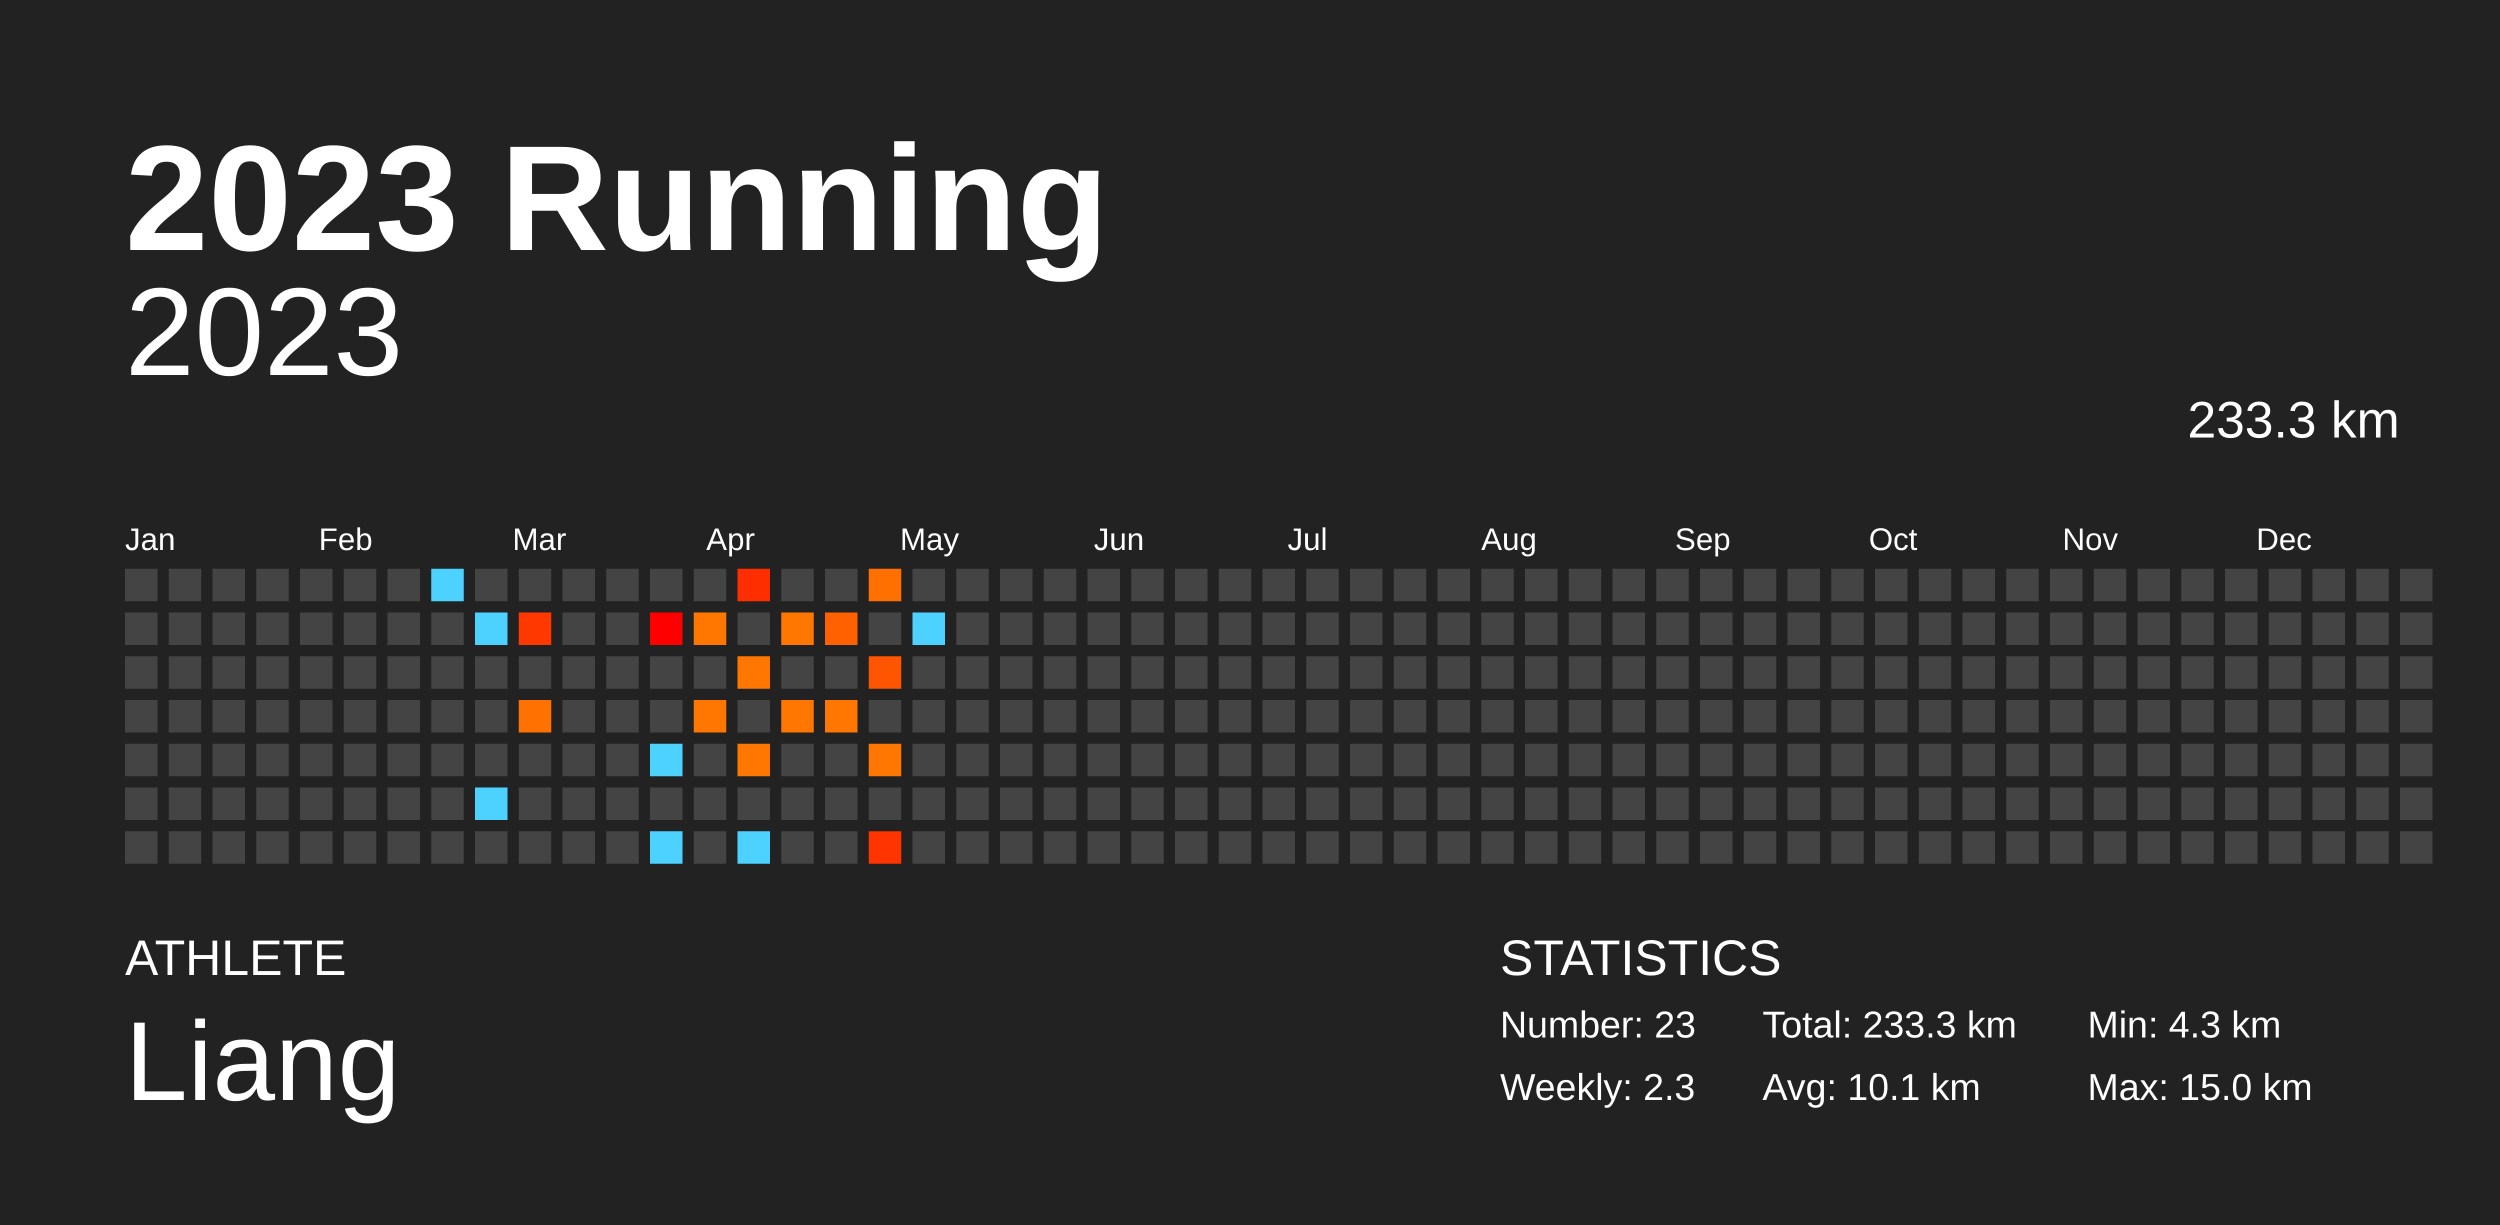
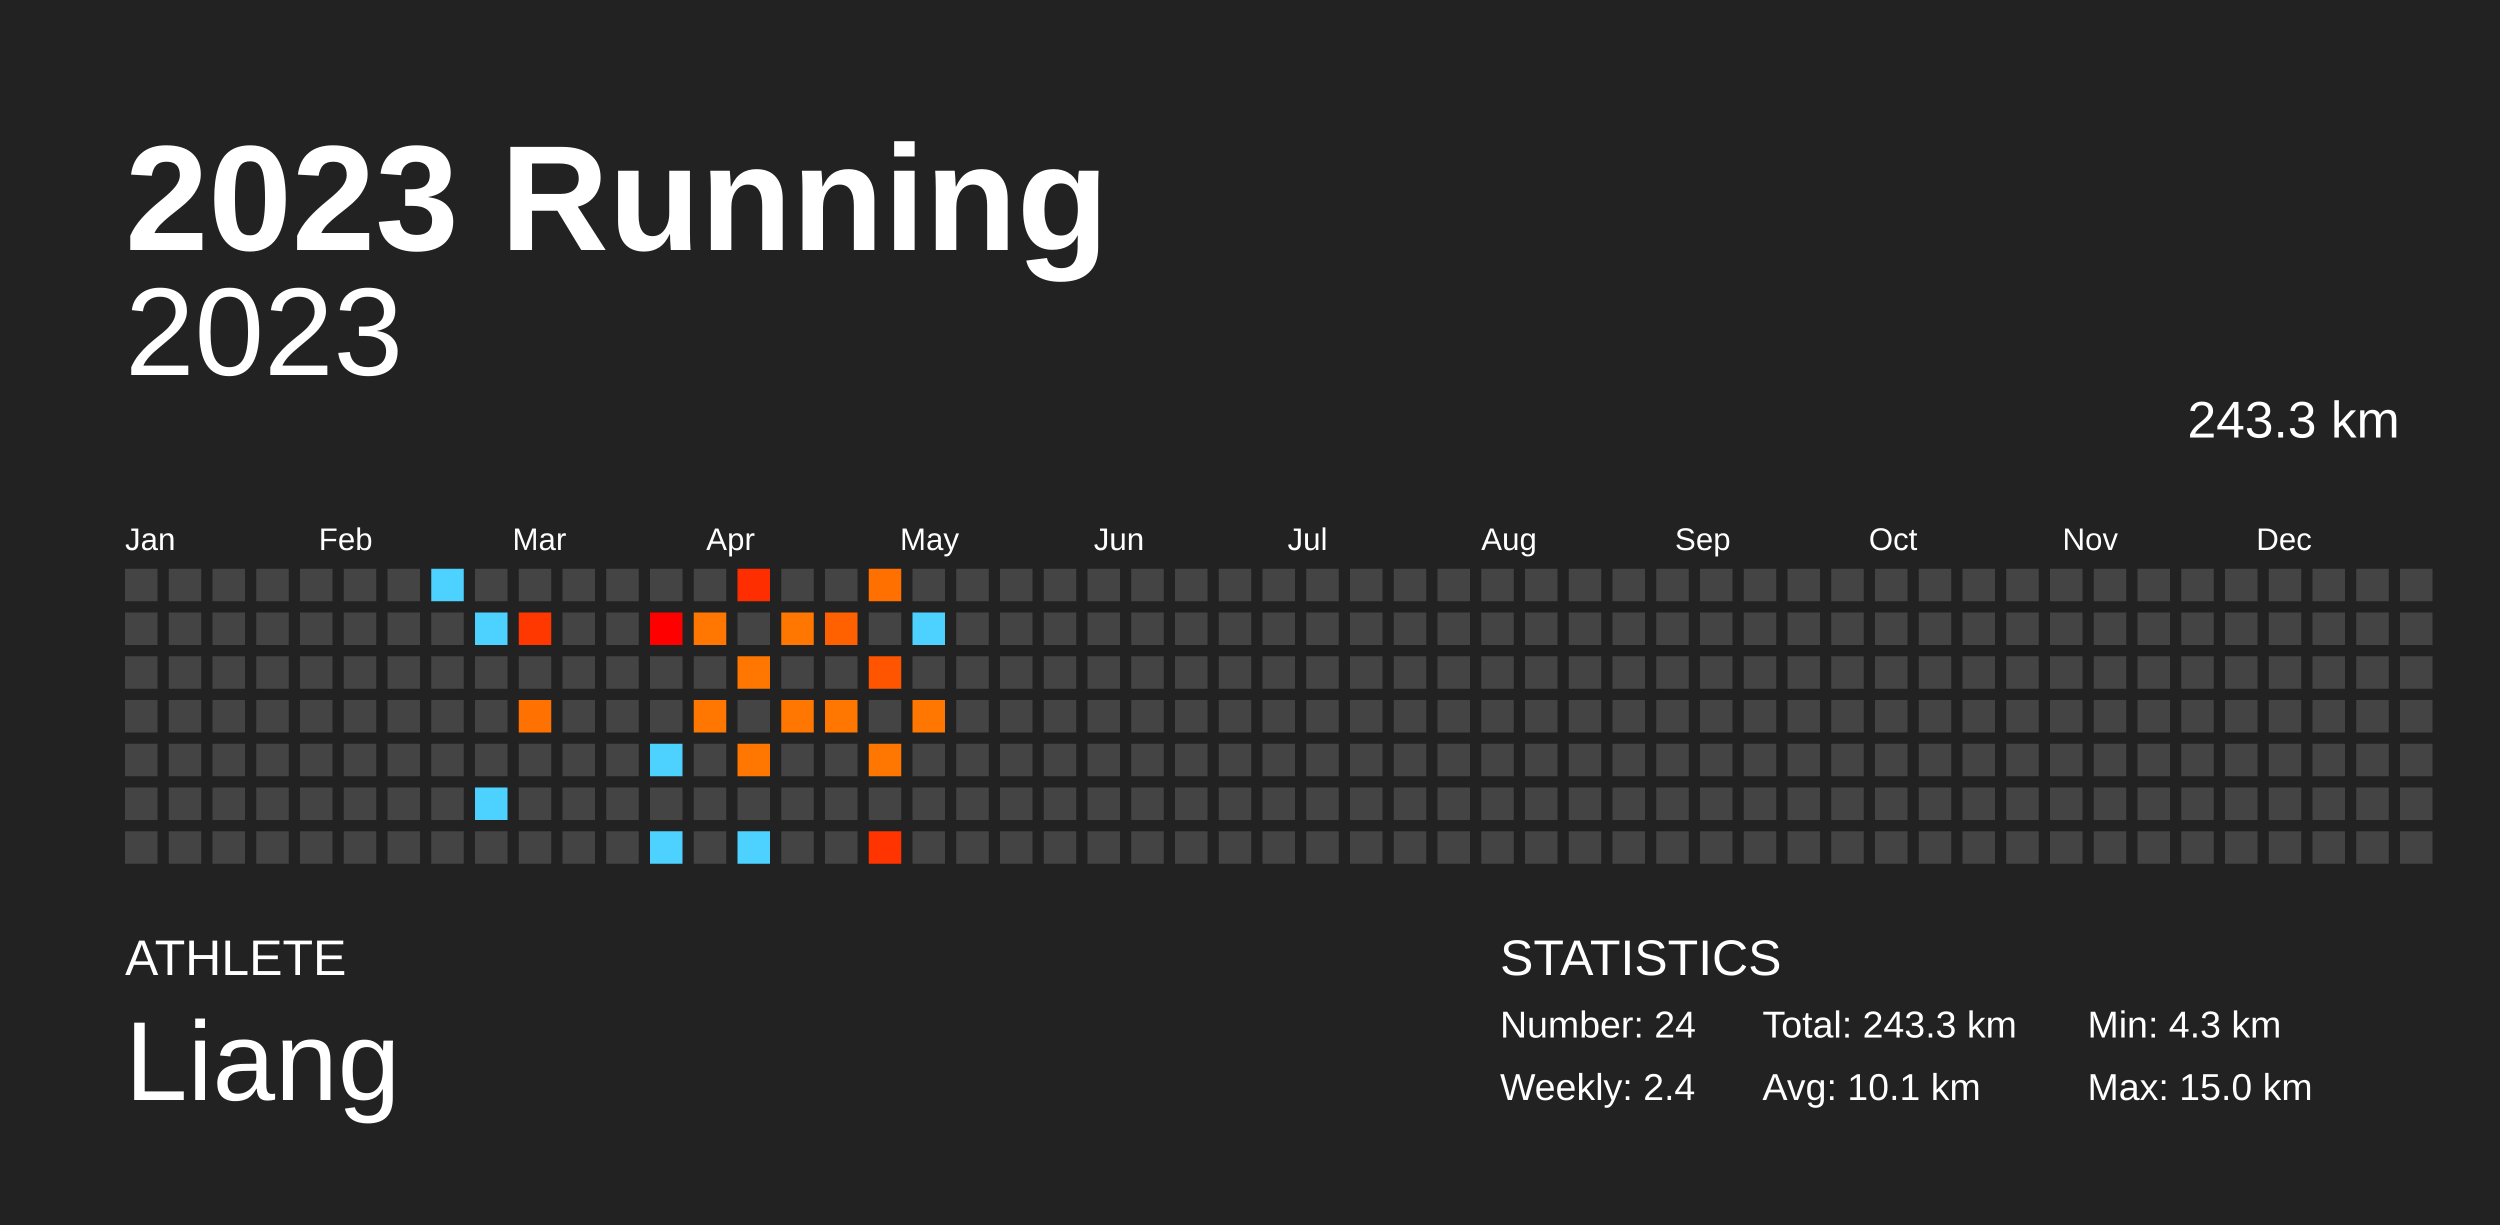
<svg xmlns="http://www.w3.org/2000/svg" baseProfile="full" height="98mm" version="1.1" viewBox="0,0,200,98" width="200mm">
  <defs />
  <rect fill="#222222" height="98" width="200" x="0" y="0" />
  <text fill="#FFFFFF" style="font-size:12px; font-family:Arial; font-weight:bold;" x="10" y="20">2023 Running</text>
  <text fill="#FFFFFF" style="font-size:4px; font-family:Arial" x="10" y="78">ATHLETE</text>
  <text fill="#FFFFFF" style="font-size:9px; font-family:Arial" x="10" y="88">Liang</text>
  <text fill="#FFFFFF" style="font-size:4px; font-family:Arial" x="120" y="78">STATISTICS</text>
-   <text fill="#FFFFFF" style="font-size:3px; font-family:Arial" x="120" y="83">Number: 23</text>
-   <text fill="#FFFFFF" style="font-size:3px; font-family:Arial" x="120" y="88">Weekly: 2.3</text>
-   <text fill="#FFFFFF" style="font-size:3px; font-family:Arial" x="141" y="83">Total: 233.3 km</text>
+   <text fill="#FFFFFF" style="font-size:3px; font-family:Arial" x="120" y="83">Number: 24</text>
+   <text fill="#FFFFFF" style="font-size:3px; font-family:Arial" x="120" y="88">Weekly: 2.4</text>
+   <text fill="#FFFFFF" style="font-size:3px; font-family:Arial" x="141" y="83">Total: 243.3 km</text>
  <text fill="#FFFFFF" style="font-size:3px; font-family:Arial" x="141" y="88">Avg: 10.1 km</text>
  <text fill="#FFFFFF" style="font-size:3px; font-family:Arial" x="167" y="83">Min: 4.3 km</text>
  <text fill="#FFFFFF" style="font-size:3px; font-family:Arial" x="167" y="88">Max: 15.0 km</text>
  <text alignment-baseline="hanging" fill="#FFFFFF" style="font-size:10.0px; font-family:Arial;" x="10" y="30">2023</text>
-   <text alignment-baseline="hanging" fill="#FFFFFF" style="font-size:4.125px; font-family:Arial;" x="175" y="35">233.3 km</text>
+   <text alignment-baseline="hanging" fill="#FFFFFF" style="font-size:4.125px; font-family:Arial;" x="175" y="35">243.3 km</text>
  <text fill="#FFFFFF" style="font-size:2.5px; font-family:Arial" x="10.0" y="44">Jan</text>
  <text fill="#FFFFFF" style="font-size:2.5px; font-family:Arial" x="25.5" y="44">Feb</text>
  <text fill="#FFFFFF" style="font-size:2.5px; font-family:Arial" x="41.0" y="44">Mar</text>
  <text fill="#FFFFFF" style="font-size:2.5px; font-family:Arial" x="56.5" y="44">Apr</text>
  <text fill="#FFFFFF" style="font-size:2.5px; font-family:Arial" x="72.0" y="44">May</text>
  <text fill="#FFFFFF" style="font-size:2.5px; font-family:Arial" x="87.5" y="44">Jun</text>
  <text fill="#FFFFFF" style="font-size:2.5px; font-family:Arial" x="103.0" y="44">Jul</text>
  <text fill="#FFFFFF" style="font-size:2.5px; font-family:Arial" x="118.5" y="44">Aug</text>
  <text fill="#FFFFFF" style="font-size:2.5px; font-family:Arial" x="134.0" y="44">Sep</text>
  <text fill="#FFFFFF" style="font-size:2.5px; font-family:Arial" x="149.5" y="44">Oct</text>
  <text fill="#FFFFFF" style="font-size:2.5px; font-family:Arial" x="165.0" y="44">Nov</text>
  <text fill="#FFFFFF" style="font-size:2.5px; font-family:Arial" x="180.5" y="44">Dec</text>
  <rect fill="#444444" height="2.6" width="2.6" x="10.0" y="45.5" />
  <rect fill="#444444" height="2.6" width="2.6" x="10.0" y="49.0" />
  <rect fill="#444444" height="2.6" width="2.6" x="10.0" y="52.5" />
  <rect fill="#444444" height="2.6" width="2.6" x="10.0" y="56.0" />
  <rect fill="#444444" height="2.6" width="2.6" x="10.0" y="59.5" />
  <rect fill="#444444" height="2.6" width="2.6" x="10.0" y="63.0" />
  <rect fill="#444444" height="2.6" width="2.6" x="10.0" y="66.5" />
  <rect fill="#444444" height="2.6" width="2.6" x="13.5" y="45.5" />
  <rect fill="#444444" height="2.6" width="2.6" x="13.5" y="49.0" />
  <rect fill="#444444" height="2.6" width="2.6" x="13.5" y="52.5" />
  <rect fill="#444444" height="2.6" width="2.6" x="13.5" y="56.0" />
  <rect fill="#444444" height="2.6" width="2.6" x="13.5" y="59.5" />
  <rect fill="#444444" height="2.6" width="2.6" x="13.5" y="63.0" />
  <rect fill="#444444" height="2.6" width="2.6" x="13.5" y="66.5" />
  <rect fill="#444444" height="2.6" width="2.6" x="17.0" y="45.5" />
  <rect fill="#444444" height="2.6" width="2.6" x="17.0" y="49.0" />
  <rect fill="#444444" height="2.6" width="2.6" x="17.0" y="52.5" />
  <rect fill="#444444" height="2.6" width="2.6" x="17.0" y="56.0" />
  <rect fill="#444444" height="2.6" width="2.6" x="17.0" y="59.5" />
  <rect fill="#444444" height="2.6" width="2.6" x="17.0" y="63.0" />
  <rect fill="#444444" height="2.6" width="2.6" x="17.0" y="66.5" />
  <rect fill="#444444" height="2.6" width="2.6" x="20.5" y="45.5" />
  <rect fill="#444444" height="2.6" width="2.6" x="20.5" y="49.0" />
  <rect fill="#444444" height="2.6" width="2.6" x="20.5" y="52.5" />
  <rect fill="#444444" height="2.6" width="2.6" x="20.5" y="56.0" />
  <rect fill="#444444" height="2.6" width="2.6" x="20.5" y="59.5" />
  <rect fill="#444444" height="2.6" width="2.6" x="20.5" y="63.0" />
  <rect fill="#444444" height="2.6" width="2.6" x="20.5" y="66.5" />
  <rect fill="#444444" height="2.6" width="2.6" x="24.0" y="45.5" />
  <rect fill="#444444" height="2.6" width="2.6" x="24.0" y="49.0" />
  <rect fill="#444444" height="2.6" width="2.6" x="24.0" y="52.5" />
  <rect fill="#444444" height="2.6" width="2.6" x="24.0" y="56.0" />
  <rect fill="#444444" height="2.6" width="2.6" x="24.0" y="59.5" />
  <rect fill="#444444" height="2.6" width="2.6" x="24.0" y="63.0" />
  <rect fill="#444444" height="2.6" width="2.6" x="24.0" y="66.5" />
  <rect fill="#444444" height="2.6" width="2.6" x="27.5" y="45.5" />
  <rect fill="#444444" height="2.6" width="2.6" x="27.5" y="49.0" />
  <rect fill="#444444" height="2.6" width="2.6" x="27.5" y="52.5" />
  <rect fill="#444444" height="2.6" width="2.6" x="27.5" y="56.0" />
  <rect fill="#444444" height="2.6" width="2.6" x="27.5" y="59.5" />
  <rect fill="#444444" height="2.6" width="2.6" x="27.5" y="63.0" />
  <rect fill="#444444" height="2.6" width="2.6" x="27.5" y="66.5" />
  <rect fill="#444444" height="2.6" width="2.6" x="31.0" y="45.5" />
  <rect fill="#444444" height="2.6" width="2.6" x="31.0" y="49.0" />
  <rect fill="#444444" height="2.6" width="2.6" x="31.0" y="52.5" />
  <rect fill="#444444" height="2.6" width="2.6" x="31.0" y="56.0" />
  <rect fill="#444444" height="2.6" width="2.6" x="31.0" y="59.5" />
  <rect fill="#444444" height="2.6" width="2.6" x="31.0" y="63.0" />
  <rect fill="#444444" height="2.6" width="2.6" x="31.0" y="66.5" />
  <rect fill="#4dd2ff" height="2.6" width="2.6" x="34.5" y="45.5" />
  <rect fill="#444444" height="2.6" width="2.6" x="34.5" y="49.0" />
  <rect fill="#444444" height="2.6" width="2.6" x="34.5" y="52.5" />
  <rect fill="#444444" height="2.6" width="2.6" x="34.5" y="56.0" />
  <rect fill="#444444" height="2.6" width="2.6" x="34.5" y="59.5" />
  <rect fill="#444444" height="2.6" width="2.6" x="34.5" y="63.0" />
  <rect fill="#444444" height="2.6" width="2.6" x="34.5" y="66.5" />
  <rect fill="#444444" height="2.6" width="2.6" x="38.0" y="45.5" />
  <rect fill="#4dd2ff" height="2.6" width="2.6" x="38.0" y="49.0" />
  <rect fill="#444444" height="2.6" width="2.6" x="38.0" y="52.5" />
  <rect fill="#444444" height="2.6" width="2.6" x="38.0" y="56.0" />
  <rect fill="#444444" height="2.6" width="2.6" x="38.0" y="59.5" />
  <rect fill="#4dd2ff" height="2.6" width="2.6" x="38.0" y="63.0" />
  <rect fill="#444444" height="2.6" width="2.6" x="38.0" y="66.5" />
  <rect fill="#444444" height="2.6" width="2.6" x="41.5" y="45.5" />
  <rect fill="#ff3800" height="2.6" width="2.6" x="41.5" y="49.0" />
  <rect fill="#444444" height="2.6" width="2.6" x="41.5" y="52.5" />
  <rect fill="#ff7100" height="2.6" width="2.6" x="41.5" y="56.0" />
  <rect fill="#444444" height="2.6" width="2.6" x="41.5" y="59.5" />
  <rect fill="#444444" height="2.6" width="2.6" x="41.5" y="63.0" />
  <rect fill="#444444" height="2.6" width="2.6" x="41.5" y="66.5" />
  <rect fill="#444444" height="2.6" width="2.6" x="45.0" y="45.5" />
  <rect fill="#444444" height="2.6" width="2.6" x="45.0" y="49.0" />
  <rect fill="#444444" height="2.6" width="2.6" x="45.0" y="52.5" />
  <rect fill="#444444" height="2.6" width="2.6" x="45.0" y="56.0" />
  <rect fill="#444444" height="2.6" width="2.6" x="45.0" y="59.5" />
  <rect fill="#444444" height="2.6" width="2.6" x="45.0" y="63.0" />
  <rect fill="#444444" height="2.6" width="2.6" x="45.0" y="66.5" />
  <rect fill="#444444" height="2.6" width="2.6" x="48.5" y="45.5" />
  <rect fill="#444444" height="2.6" width="2.6" x="48.5" y="49.0" />
  <rect fill="#444444" height="2.6" width="2.6" x="48.5" y="52.5" />
  <rect fill="#444444" height="2.6" width="2.6" x="48.5" y="56.0" />
  <rect fill="#444444" height="2.6" width="2.6" x="48.5" y="59.5" />
  <rect fill="#444444" height="2.6" width="2.6" x="48.5" y="63.0" />
  <rect fill="#444444" height="2.6" width="2.6" x="48.5" y="66.5" />
  <rect fill="#444444" height="2.6" width="2.6" x="52.0" y="45.5" />
  <rect fill="#ff0000" height="2.6" width="2.6" x="52.0" y="49.0" />
  <rect fill="#444444" height="2.6" width="2.6" x="52.0" y="52.5" />
  <rect fill="#444444" height="2.6" width="2.6" x="52.0" y="56.0" />
  <rect fill="#4dd2ff" height="2.6" width="2.6" x="52.0" y="59.5" />
  <rect fill="#444444" height="2.6" width="2.6" x="52.0" y="63.0" />
  <rect fill="#4dd2ff" height="2.6" width="2.6" x="52.0" y="66.5" />
  <rect fill="#444444" height="2.6" width="2.6" x="55.5" y="45.5" />
  <rect fill="#ff7700" height="2.6" width="2.6" x="55.5" y="49.0" />
  <rect fill="#444444" height="2.6" width="2.6" x="55.5" y="52.5" />
  <rect fill="#ff7600" height="2.6" width="2.6" x="55.5" y="56.0" />
  <rect fill="#444444" height="2.6" width="2.6" x="55.5" y="59.5" />
  <rect fill="#444444" height="2.6" width="2.6" x="55.5" y="63.0" />
  <rect fill="#444444" height="2.6" width="2.6" x="55.5" y="66.5" />
  <rect fill="#ff2e00" height="2.6" width="2.6" x="59.0" y="45.5" />
  <rect fill="#444444" height="2.6" width="2.6" x="59.0" y="49.0" />
  <rect fill="#ff7700" height="2.6" width="2.6" x="59.0" y="52.5" />
  <rect fill="#444444" height="2.6" width="2.6" x="59.0" y="56.0" />
  <rect fill="#ff7600" height="2.6" width="2.6" x="59.0" y="59.5" />
  <rect fill="#444444" height="2.6" width="2.6" x="59.0" y="63.0" />
  <rect fill="#4dd2ff" height="2.6" width="2.6" x="59.0" y="66.5" />
  <rect fill="#444444" height="2.6" width="2.6" x="62.5" y="45.5" />
  <rect fill="#ff7600" height="2.6" width="2.6" x="62.5" y="49.0" />
  <rect fill="#444444" height="2.6" width="2.6" x="62.5" y="52.5" />
  <rect fill="#ff7600" height="2.6" width="2.6" x="62.5" y="56.0" />
  <rect fill="#444444" height="2.6" width="2.6" x="62.5" y="59.5" />
  <rect fill="#444444" height="2.6" width="2.6" x="62.5" y="63.0" />
  <rect fill="#444444" height="2.6" width="2.6" x="62.5" y="66.5" />
  <rect fill="#444444" height="2.6" width="2.6" x="66.0" y="45.5" />
  <rect fill="#ff6000" height="2.6" width="2.6" x="66.0" y="49.0" />
  <rect fill="#444444" height="2.6" width="2.6" x="66.0" y="52.5" />
  <rect fill="#ff7600" height="2.6" width="2.6" x="66.0" y="56.0" />
  <rect fill="#444444" height="2.6" width="2.6" x="66.0" y="59.5" />
  <rect fill="#444444" height="2.6" width="2.6" x="66.0" y="63.0" />
  <rect fill="#444444" height="2.6" width="2.6" x="66.0" y="66.5" />
  <rect fill="#ff7000" height="2.6" width="2.6" x="69.5" y="45.5" />
  <rect fill="#444444" height="2.6" width="2.6" x="69.5" y="49.0" />
  <rect fill="#ff5500" height="2.6" width="2.6" x="69.5" y="52.5" />
  <rect fill="#444444" height="2.6" width="2.6" x="69.5" y="56.0" />
  <rect fill="#ff7600" height="2.6" width="2.6" x="69.5" y="59.5" />
  <rect fill="#444444" height="2.6" width="2.6" x="69.5" y="63.0" />
  <rect fill="#ff3400" height="2.6" width="2.6" x="69.5" y="66.5" />
  <rect fill="#444444" height="2.6" width="2.6" x="73.0" y="45.5" />
  <rect fill="#4dd2ff" height="2.6" width="2.6" x="73.0" y="49.0" />
  <rect fill="#444444" height="2.6" width="2.6" x="73.0" y="52.5" />
-   <rect fill="#444444" height="2.6" width="2.6" x="73.0" y="56.0" />
+   <rect fill="#ff7700" height="2.6" width="2.6" x="73.0" y="56.0" />
  <rect fill="#444444" height="2.6" width="2.6" x="73.0" y="59.5" />
  <rect fill="#444444" height="2.6" width="2.6" x="73.0" y="63.0" />
  <rect fill="#444444" height="2.6" width="2.6" x="73.0" y="66.5" />
  <rect fill="#444444" height="2.6" width="2.6" x="76.5" y="45.5" />
  <rect fill="#444444" height="2.6" width="2.6" x="76.5" y="49.0" />
  <rect fill="#444444" height="2.6" width="2.6" x="76.5" y="52.5" />
  <rect fill="#444444" height="2.6" width="2.6" x="76.5" y="56.0" />
  <rect fill="#444444" height="2.6" width="2.6" x="76.5" y="59.5" />
  <rect fill="#444444" height="2.6" width="2.6" x="76.5" y="63.0" />
  <rect fill="#444444" height="2.6" width="2.6" x="76.5" y="66.5" />
  <rect fill="#444444" height="2.6" width="2.6" x="80.0" y="45.5" />
  <rect fill="#444444" height="2.6" width="2.6" x="80.0" y="49.0" />
  <rect fill="#444444" height="2.6" width="2.6" x="80.0" y="52.5" />
  <rect fill="#444444" height="2.6" width="2.6" x="80.0" y="56.0" />
  <rect fill="#444444" height="2.6" width="2.6" x="80.0" y="59.5" />
  <rect fill="#444444" height="2.6" width="2.6" x="80.0" y="63.0" />
  <rect fill="#444444" height="2.6" width="2.6" x="80.0" y="66.5" />
  <rect fill="#444444" height="2.6" width="2.6" x="83.5" y="45.5" />
  <rect fill="#444444" height="2.6" width="2.6" x="83.5" y="49.0" />
  <rect fill="#444444" height="2.6" width="2.6" x="83.5" y="52.5" />
  <rect fill="#444444" height="2.6" width="2.6" x="83.5" y="56.0" />
  <rect fill="#444444" height="2.6" width="2.6" x="83.5" y="59.5" />
  <rect fill="#444444" height="2.6" width="2.6" x="83.5" y="63.0" />
  <rect fill="#444444" height="2.6" width="2.6" x="83.5" y="66.5" />
  <rect fill="#444444" height="2.6" width="2.6" x="87.0" y="45.5" />
  <rect fill="#444444" height="2.6" width="2.6" x="87.0" y="49.0" />
  <rect fill="#444444" height="2.6" width="2.6" x="87.0" y="52.5" />
  <rect fill="#444444" height="2.6" width="2.6" x="87.0" y="56.0" />
  <rect fill="#444444" height="2.6" width="2.6" x="87.0" y="59.5" />
  <rect fill="#444444" height="2.6" width="2.6" x="87.0" y="63.0" />
  <rect fill="#444444" height="2.6" width="2.6" x="87.0" y="66.5" />
  <rect fill="#444444" height="2.6" width="2.6" x="90.5" y="45.5" />
  <rect fill="#444444" height="2.6" width="2.6" x="90.5" y="49.0" />
  <rect fill="#444444" height="2.6" width="2.6" x="90.5" y="52.5" />
  <rect fill="#444444" height="2.6" width="2.6" x="90.5" y="56.0" />
  <rect fill="#444444" height="2.6" width="2.6" x="90.5" y="59.5" />
  <rect fill="#444444" height="2.6" width="2.6" x="90.5" y="63.0" />
  <rect fill="#444444" height="2.6" width="2.6" x="90.5" y="66.5" />
  <rect fill="#444444" height="2.6" width="2.6" x="94.0" y="45.5" />
  <rect fill="#444444" height="2.6" width="2.6" x="94.0" y="49.0" />
  <rect fill="#444444" height="2.6" width="2.6" x="94.0" y="52.5" />
  <rect fill="#444444" height="2.6" width="2.6" x="94.0" y="56.0" />
  <rect fill="#444444" height="2.6" width="2.6" x="94.0" y="59.5" />
  <rect fill="#444444" height="2.6" width="2.6" x="94.0" y="63.0" />
  <rect fill="#444444" height="2.6" width="2.6" x="94.0" y="66.5" />
  <rect fill="#444444" height="2.6" width="2.6" x="97.5" y="45.5" />
  <rect fill="#444444" height="2.6" width="2.6" x="97.5" y="49.0" />
  <rect fill="#444444" height="2.6" width="2.6" x="97.5" y="52.5" />
  <rect fill="#444444" height="2.6" width="2.6" x="97.5" y="56.0" />
  <rect fill="#444444" height="2.6" width="2.6" x="97.5" y="59.5" />
  <rect fill="#444444" height="2.6" width="2.6" x="97.5" y="63.0" />
  <rect fill="#444444" height="2.6" width="2.6" x="97.5" y="66.5" />
  <rect fill="#444444" height="2.6" width="2.6" x="101.0" y="45.5" />
  <rect fill="#444444" height="2.6" width="2.6" x="101.0" y="49.0" />
  <rect fill="#444444" height="2.6" width="2.6" x="101.0" y="52.5" />
  <rect fill="#444444" height="2.6" width="2.6" x="101.0" y="56.0" />
  <rect fill="#444444" height="2.6" width="2.6" x="101.0" y="59.5" />
  <rect fill="#444444" height="2.6" width="2.6" x="101.0" y="63.0" />
  <rect fill="#444444" height="2.6" width="2.6" x="101.0" y="66.5" />
  <rect fill="#444444" height="2.6" width="2.6" x="104.5" y="45.5" />
  <rect fill="#444444" height="2.6" width="2.6" x="104.5" y="49.0" />
  <rect fill="#444444" height="2.6" width="2.6" x="104.5" y="52.5" />
  <rect fill="#444444" height="2.6" width="2.6" x="104.5" y="56.0" />
  <rect fill="#444444" height="2.6" width="2.6" x="104.5" y="59.5" />
  <rect fill="#444444" height="2.6" width="2.6" x="104.5" y="63.0" />
  <rect fill="#444444" height="2.6" width="2.6" x="104.5" y="66.5" />
  <rect fill="#444444" height="2.6" width="2.6" x="108.0" y="45.5" />
  <rect fill="#444444" height="2.6" width="2.6" x="108.0" y="49.0" />
  <rect fill="#444444" height="2.6" width="2.6" x="108.0" y="52.5" />
  <rect fill="#444444" height="2.6" width="2.6" x="108.0" y="56.0" />
  <rect fill="#444444" height="2.6" width="2.6" x="108.0" y="59.5" />
  <rect fill="#444444" height="2.6" width="2.6" x="108.0" y="63.0" />
  <rect fill="#444444" height="2.6" width="2.6" x="108.0" y="66.5" />
  <rect fill="#444444" height="2.6" width="2.6" x="111.5" y="45.5" />
  <rect fill="#444444" height="2.6" width="2.6" x="111.5" y="49.0" />
  <rect fill="#444444" height="2.6" width="2.6" x="111.5" y="52.5" />
  <rect fill="#444444" height="2.6" width="2.6" x="111.5" y="56.0" />
  <rect fill="#444444" height="2.6" width="2.6" x="111.5" y="59.5" />
  <rect fill="#444444" height="2.6" width="2.6" x="111.5" y="63.0" />
  <rect fill="#444444" height="2.6" width="2.6" x="111.5" y="66.5" />
  <rect fill="#444444" height="2.6" width="2.6" x="115.0" y="45.5" />
  <rect fill="#444444" height="2.6" width="2.6" x="115.0" y="49.0" />
  <rect fill="#444444" height="2.6" width="2.6" x="115.0" y="52.5" />
  <rect fill="#444444" height="2.6" width="2.6" x="115.0" y="56.0" />
  <rect fill="#444444" height="2.6" width="2.6" x="115.0" y="59.5" />
  <rect fill="#444444" height="2.6" width="2.6" x="115.0" y="63.0" />
  <rect fill="#444444" height="2.6" width="2.6" x="115.0" y="66.5" />
  <rect fill="#444444" height="2.6" width="2.6" x="118.5" y="45.5" />
  <rect fill="#444444" height="2.6" width="2.6" x="118.5" y="49.0" />
  <rect fill="#444444" height="2.6" width="2.6" x="118.5" y="52.5" />
  <rect fill="#444444" height="2.6" width="2.6" x="118.5" y="56.0" />
  <rect fill="#444444" height="2.6" width="2.6" x="118.5" y="59.5" />
  <rect fill="#444444" height="2.6" width="2.6" x="118.5" y="63.0" />
  <rect fill="#444444" height="2.6" width="2.6" x="118.5" y="66.5" />
  <rect fill="#444444" height="2.6" width="2.6" x="122.0" y="45.5" />
  <rect fill="#444444" height="2.6" width="2.6" x="122.0" y="49.0" />
  <rect fill="#444444" height="2.6" width="2.6" x="122.0" y="52.5" />
  <rect fill="#444444" height="2.6" width="2.6" x="122.0" y="56.0" />
  <rect fill="#444444" height="2.6" width="2.6" x="122.0" y="59.5" />
  <rect fill="#444444" height="2.6" width="2.6" x="122.0" y="63.0" />
  <rect fill="#444444" height="2.6" width="2.6" x="122.0" y="66.5" />
  <rect fill="#444444" height="2.6" width="2.6" x="125.5" y="45.5" />
  <rect fill="#444444" height="2.6" width="2.6" x="125.5" y="49.0" />
  <rect fill="#444444" height="2.6" width="2.6" x="125.5" y="52.5" />
  <rect fill="#444444" height="2.6" width="2.6" x="125.5" y="56.0" />
  <rect fill="#444444" height="2.6" width="2.6" x="125.5" y="59.5" />
  <rect fill="#444444" height="2.6" width="2.6" x="125.5" y="63.0" />
  <rect fill="#444444" height="2.6" width="2.6" x="125.5" y="66.5" />
  <rect fill="#444444" height="2.6" width="2.6" x="129.0" y="45.5" />
  <rect fill="#444444" height="2.6" width="2.6" x="129.0" y="49.0" />
  <rect fill="#444444" height="2.6" width="2.6" x="129.0" y="52.5" />
  <rect fill="#444444" height="2.6" width="2.6" x="129.0" y="56.0" />
  <rect fill="#444444" height="2.6" width="2.6" x="129.0" y="59.5" />
  <rect fill="#444444" height="2.6" width="2.6" x="129.0" y="63.0" />
  <rect fill="#444444" height="2.6" width="2.6" x="129.0" y="66.5" />
  <rect fill="#444444" height="2.6" width="2.6" x="132.5" y="45.5" />
  <rect fill="#444444" height="2.6" width="2.6" x="132.5" y="49.0" />
  <rect fill="#444444" height="2.6" width="2.6" x="132.5" y="52.5" />
  <rect fill="#444444" height="2.6" width="2.6" x="132.5" y="56.0" />
  <rect fill="#444444" height="2.6" width="2.6" x="132.5" y="59.5" />
  <rect fill="#444444" height="2.6" width="2.6" x="132.5" y="63.0" />
  <rect fill="#444444" height="2.6" width="2.6" x="132.5" y="66.5" />
  <rect fill="#444444" height="2.6" width="2.6" x="136.0" y="45.5" />
  <rect fill="#444444" height="2.6" width="2.6" x="136.0" y="49.0" />
  <rect fill="#444444" height="2.6" width="2.6" x="136.0" y="52.5" />
  <rect fill="#444444" height="2.6" width="2.6" x="136.0" y="56.0" />
  <rect fill="#444444" height="2.6" width="2.6" x="136.0" y="59.5" />
  <rect fill="#444444" height="2.6" width="2.6" x="136.0" y="63.0" />
  <rect fill="#444444" height="2.6" width="2.6" x="136.0" y="66.5" />
  <rect fill="#444444" height="2.6" width="2.6" x="139.5" y="45.5" />
  <rect fill="#444444" height="2.6" width="2.6" x="139.5" y="49.0" />
  <rect fill="#444444" height="2.6" width="2.6" x="139.5" y="52.5" />
  <rect fill="#444444" height="2.6" width="2.6" x="139.5" y="56.0" />
  <rect fill="#444444" height="2.6" width="2.6" x="139.5" y="59.5" />
  <rect fill="#444444" height="2.6" width="2.6" x="139.5" y="63.0" />
  <rect fill="#444444" height="2.6" width="2.6" x="139.5" y="66.5" />
  <rect fill="#444444" height="2.6" width="2.6" x="143.0" y="45.5" />
  <rect fill="#444444" height="2.6" width="2.6" x="143.0" y="49.0" />
  <rect fill="#444444" height="2.6" width="2.6" x="143.0" y="52.5" />
  <rect fill="#444444" height="2.6" width="2.6" x="143.0" y="56.0" />
  <rect fill="#444444" height="2.6" width="2.6" x="143.0" y="59.5" />
  <rect fill="#444444" height="2.6" width="2.6" x="143.0" y="63.0" />
  <rect fill="#444444" height="2.6" width="2.6" x="143.0" y="66.5" />
  <rect fill="#444444" height="2.6" width="2.6" x="146.5" y="45.5" />
  <rect fill="#444444" height="2.6" width="2.6" x="146.5" y="49.0" />
  <rect fill="#444444" height="2.6" width="2.6" x="146.5" y="52.5" />
  <rect fill="#444444" height="2.6" width="2.6" x="146.5" y="56.0" />
  <rect fill="#444444" height="2.6" width="2.6" x="146.5" y="59.5" />
  <rect fill="#444444" height="2.6" width="2.6" x="146.5" y="63.0" />
  <rect fill="#444444" height="2.6" width="2.6" x="146.5" y="66.5" />
  <rect fill="#444444" height="2.6" width="2.6" x="150.0" y="45.5" />
  <rect fill="#444444" height="2.6" width="2.6" x="150.0" y="49.0" />
  <rect fill="#444444" height="2.6" width="2.6" x="150.0" y="52.5" />
  <rect fill="#444444" height="2.6" width="2.6" x="150.0" y="56.0" />
  <rect fill="#444444" height="2.6" width="2.6" x="150.0" y="59.5" />
  <rect fill="#444444" height="2.6" width="2.6" x="150.0" y="63.0" />
  <rect fill="#444444" height="2.6" width="2.6" x="150.0" y="66.5" />
  <rect fill="#444444" height="2.6" width="2.6" x="153.5" y="45.5" />
  <rect fill="#444444" height="2.6" width="2.6" x="153.5" y="49.0" />
  <rect fill="#444444" height="2.6" width="2.6" x="153.5" y="52.5" />
  <rect fill="#444444" height="2.6" width="2.6" x="153.5" y="56.0" />
  <rect fill="#444444" height="2.6" width="2.6" x="153.5" y="59.5" />
  <rect fill="#444444" height="2.6" width="2.6" x="153.5" y="63.0" />
  <rect fill="#444444" height="2.6" width="2.6" x="153.5" y="66.5" />
  <rect fill="#444444" height="2.6" width="2.6" x="157.0" y="45.5" />
  <rect fill="#444444" height="2.6" width="2.6" x="157.0" y="49.0" />
  <rect fill="#444444" height="2.6" width="2.6" x="157.0" y="52.5" />
  <rect fill="#444444" height="2.6" width="2.6" x="157.0" y="56.0" />
  <rect fill="#444444" height="2.6" width="2.6" x="157.0" y="59.5" />
  <rect fill="#444444" height="2.6" width="2.6" x="157.0" y="63.0" />
  <rect fill="#444444" height="2.6" width="2.6" x="157.0" y="66.5" />
  <rect fill="#444444" height="2.6" width="2.6" x="160.5" y="45.5" />
  <rect fill="#444444" height="2.6" width="2.6" x="160.5" y="49.0" />
  <rect fill="#444444" height="2.6" width="2.6" x="160.5" y="52.5" />
  <rect fill="#444444" height="2.6" width="2.6" x="160.5" y="56.0" />
  <rect fill="#444444" height="2.6" width="2.6" x="160.5" y="59.5" />
  <rect fill="#444444" height="2.6" width="2.6" x="160.5" y="63.0" />
  <rect fill="#444444" height="2.6" width="2.6" x="160.5" y="66.5" />
  <rect fill="#444444" height="2.6" width="2.6" x="164.0" y="45.5" />
  <rect fill="#444444" height="2.6" width="2.6" x="164.0" y="49.0" />
  <rect fill="#444444" height="2.6" width="2.6" x="164.0" y="52.5" />
  <rect fill="#444444" height="2.6" width="2.6" x="164.0" y="56.0" />
  <rect fill="#444444" height="2.6" width="2.6" x="164.0" y="59.5" />
  <rect fill="#444444" height="2.6" width="2.6" x="164.0" y="63.0" />
  <rect fill="#444444" height="2.6" width="2.6" x="164.0" y="66.5" />
  <rect fill="#444444" height="2.6" width="2.6" x="167.5" y="45.5" />
  <rect fill="#444444" height="2.6" width="2.6" x="167.5" y="49.0" />
  <rect fill="#444444" height="2.6" width="2.6" x="167.5" y="52.5" />
  <rect fill="#444444" height="2.6" width="2.6" x="167.5" y="56.0" />
  <rect fill="#444444" height="2.6" width="2.6" x="167.5" y="59.5" />
  <rect fill="#444444" height="2.6" width="2.6" x="167.5" y="63.0" />
  <rect fill="#444444" height="2.6" width="2.6" x="167.5" y="66.5" />
  <rect fill="#444444" height="2.6" width="2.6" x="171.0" y="45.5" />
  <rect fill="#444444" height="2.6" width="2.6" x="171.0" y="49.0" />
  <rect fill="#444444" height="2.6" width="2.6" x="171.0" y="52.5" />
  <rect fill="#444444" height="2.6" width="2.6" x="171.0" y="56.0" />
  <rect fill="#444444" height="2.6" width="2.6" x="171.0" y="59.5" />
  <rect fill="#444444" height="2.6" width="2.6" x="171.0" y="63.0" />
  <rect fill="#444444" height="2.6" width="2.6" x="171.0" y="66.5" />
  <rect fill="#444444" height="2.6" width="2.6" x="174.5" y="45.5" />
  <rect fill="#444444" height="2.6" width="2.6" x="174.5" y="49.0" />
  <rect fill="#444444" height="2.6" width="2.6" x="174.5" y="52.5" />
  <rect fill="#444444" height="2.6" width="2.6" x="174.5" y="56.0" />
  <rect fill="#444444" height="2.6" width="2.6" x="174.5" y="59.5" />
  <rect fill="#444444" height="2.6" width="2.6" x="174.5" y="63.0" />
  <rect fill="#444444" height="2.6" width="2.6" x="174.5" y="66.5" />
  <rect fill="#444444" height="2.6" width="2.6" x="178.0" y="45.5" />
  <rect fill="#444444" height="2.6" width="2.6" x="178.0" y="49.0" />
  <rect fill="#444444" height="2.6" width="2.6" x="178.0" y="52.5" />
  <rect fill="#444444" height="2.6" width="2.6" x="178.0" y="56.0" />
  <rect fill="#444444" height="2.6" width="2.6" x="178.0" y="59.5" />
  <rect fill="#444444" height="2.6" width="2.6" x="178.0" y="63.0" />
  <rect fill="#444444" height="2.6" width="2.6" x="178.0" y="66.5" />
  <rect fill="#444444" height="2.6" width="2.6" x="181.5" y="45.5" />
  <rect fill="#444444" height="2.6" width="2.6" x="181.5" y="49.0" />
  <rect fill="#444444" height="2.6" width="2.6" x="181.5" y="52.5" />
  <rect fill="#444444" height="2.6" width="2.6" x="181.5" y="56.0" />
  <rect fill="#444444" height="2.6" width="2.6" x="181.5" y="59.5" />
  <rect fill="#444444" height="2.6" width="2.6" x="181.5" y="63.0" />
  <rect fill="#444444" height="2.6" width="2.6" x="181.5" y="66.5" />
  <rect fill="#444444" height="2.6" width="2.6" x="185.0" y="45.5" />
  <rect fill="#444444" height="2.6" width="2.6" x="185.0" y="49.0" />
  <rect fill="#444444" height="2.6" width="2.6" x="185.0" y="52.5" />
  <rect fill="#444444" height="2.6" width="2.6" x="185.0" y="56.0" />
  <rect fill="#444444" height="2.6" width="2.6" x="185.0" y="59.5" />
  <rect fill="#444444" height="2.6" width="2.6" x="185.0" y="63.0" />
  <rect fill="#444444" height="2.6" width="2.6" x="185.0" y="66.5" />
  <rect fill="#444444" height="2.6" width="2.6" x="188.5" y="45.5" />
  <rect fill="#444444" height="2.6" width="2.6" x="188.5" y="49.0" />
  <rect fill="#444444" height="2.6" width="2.6" x="188.5" y="52.5" />
  <rect fill="#444444" height="2.6" width="2.6" x="188.5" y="56.0" />
  <rect fill="#444444" height="2.6" width="2.6" x="188.5" y="59.5" />
  <rect fill="#444444" height="2.6" width="2.6" x="188.5" y="63.0" />
  <rect fill="#444444" height="2.6" width="2.6" x="188.5" y="66.5" />
  <rect fill="#444444" height="2.6" width="2.6" x="192.0" y="45.5" />
  <rect fill="#444444" height="2.6" width="2.6" x="192.0" y="49.0" />
  <rect fill="#444444" height="2.6" width="2.6" x="192.0" y="52.5" />
  <rect fill="#444444" height="2.6" width="2.6" x="192.0" y="56.0" />
  <rect fill="#444444" height="2.6" width="2.6" x="192.0" y="59.5" />
  <rect fill="#444444" height="2.6" width="2.6" x="192.0" y="63.0" />
  <rect fill="#444444" height="2.6" width="2.6" x="192.0" y="66.5" />
</svg>
